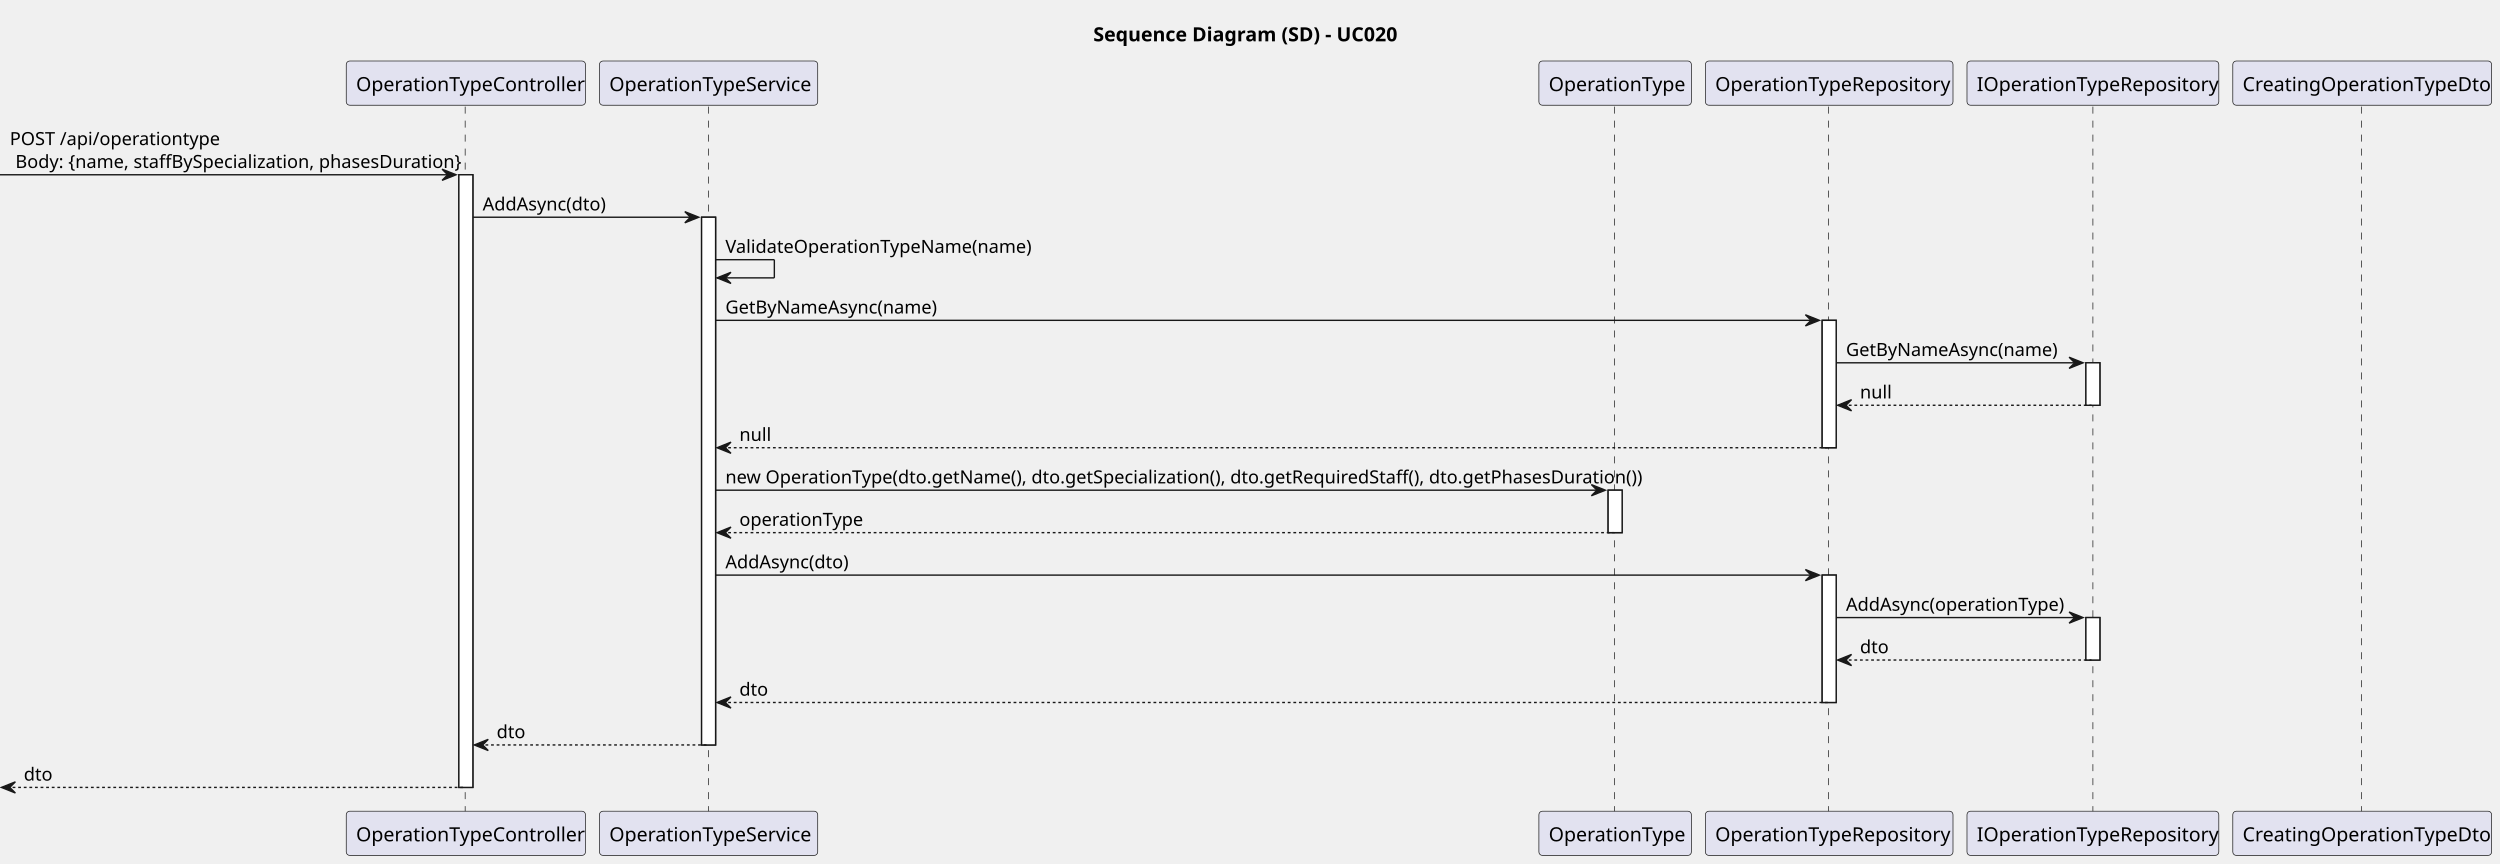
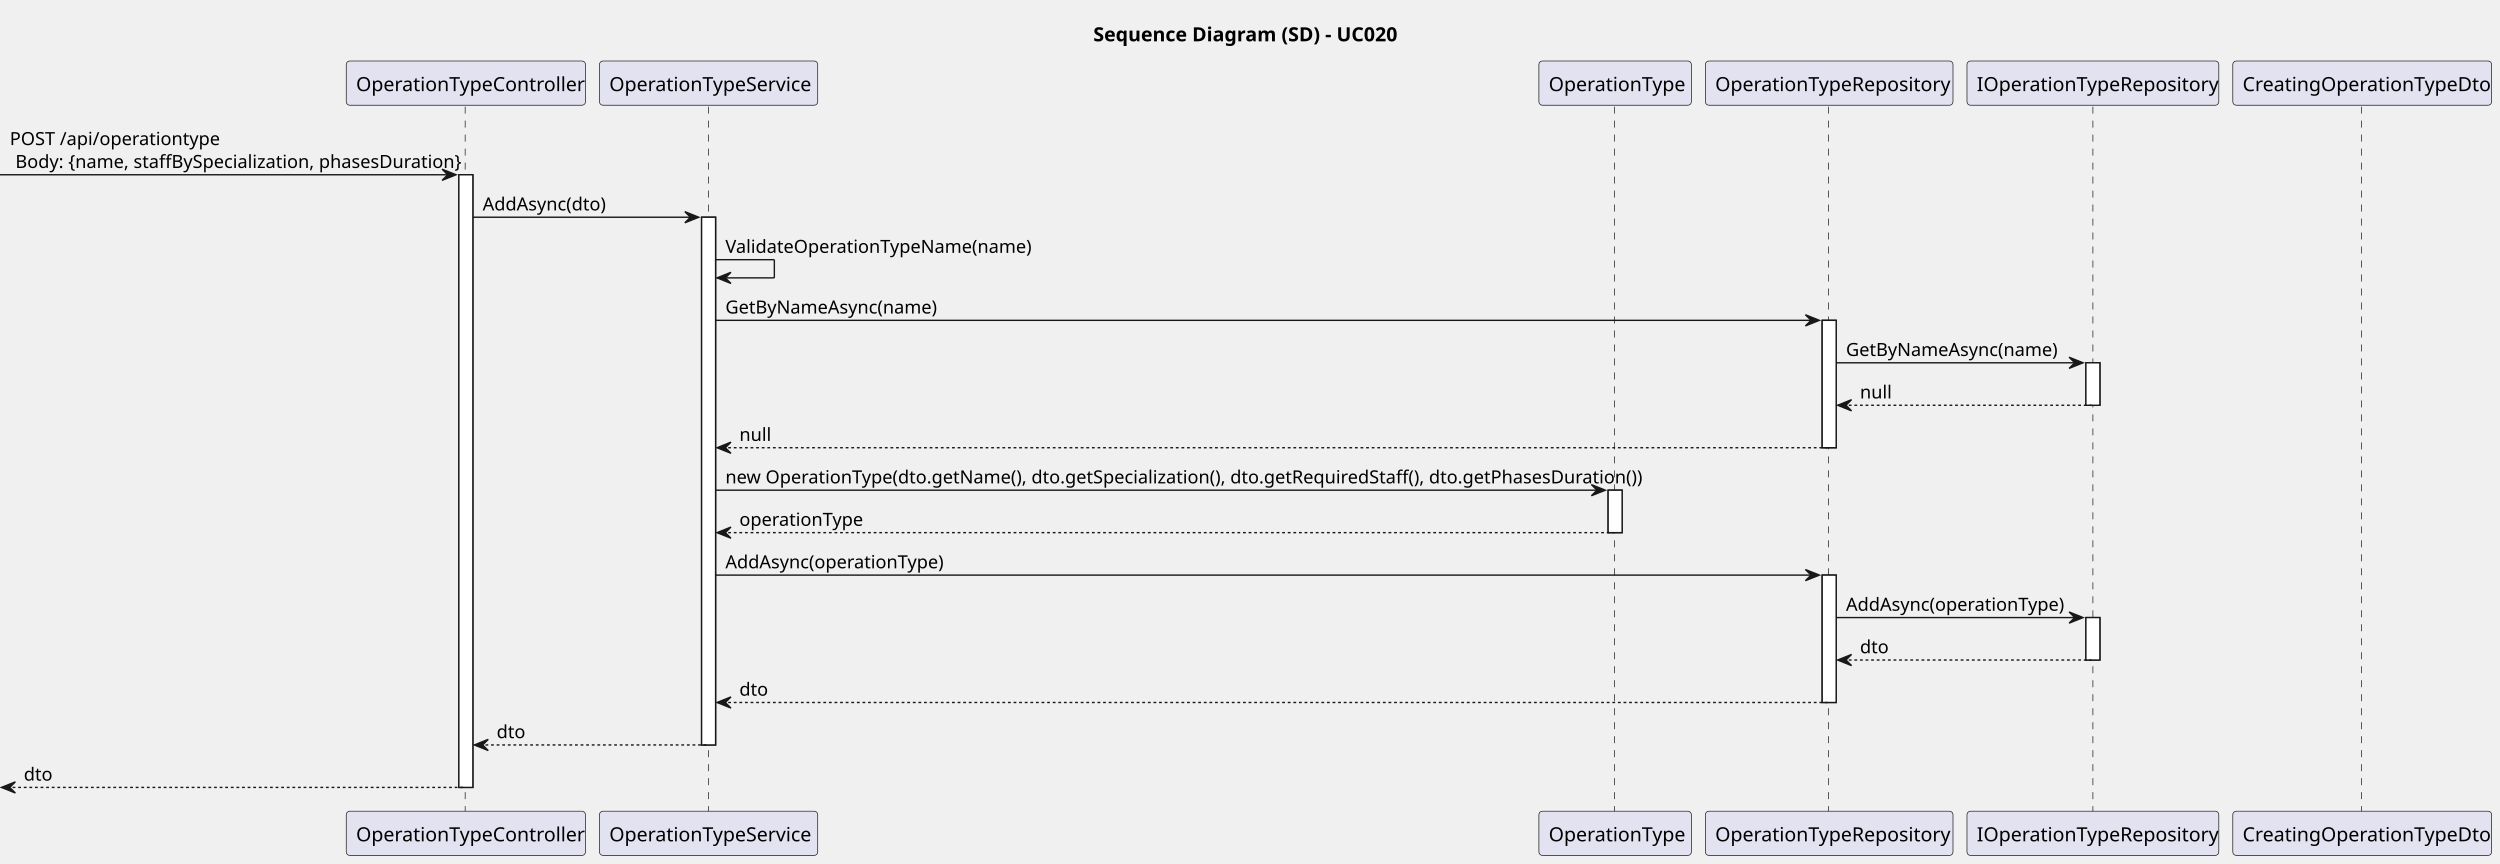
<svg xmlns="http://www.w3.org/2000/svg" contentStyleType="text/css" height="617px" preserveAspectRatio="none" style="width:1787px;height:617px;background:#FFFFFF;" version="1.1" viewBox="0 0 1787 617" width="1787px" zoomAndPan="magnify">
  <defs />
  <g>
    <text fill="#000000" font-family="sans-serif" font-size="14" font-weight="bold" lengthAdjust="spacing" textLength="222" x="781.5" y="29.533">Sequence Diagram (SD) - UC020</text>
    <rect fill="#FFFFFF" height="437.922" style="stroke:#181818;stroke-width:1.0;" width="10" x="328" y="124.922" />
    <rect fill="#FFFFFF" height="377.219" style="stroke:#181818;stroke-width:1.0;" width="10" x="501.5" y="155.273" />
    <rect fill="#FFFFFF" height="30.352" style="stroke:#181818;stroke-width:1.0;" width="10" x="1149.5" y="350.383" />
    <rect fill="#FFFFFF" height="91.055" style="stroke:#181818;stroke-width:1.0;" width="10" x="1302.5" y="228.977" />
    <rect fill="#FFFFFF" height="91.055" style="stroke:#181818;stroke-width:1.0;" width="10" x="1302.5" y="411.086" />
    <rect fill="#FFFFFF" height="30.352" style="stroke:#181818;stroke-width:1.0;" width="10" x="1491" y="259.328" />
    <rect fill="#FFFFFF" height="30.352" style="stroke:#181818;stroke-width:1.0;" width="10" x="1491" y="441.438" />
    <line style="stroke:#181818;stroke-width:0.5;stroke-dasharray:5.0,5.0;" x1="332.5" x2="332.5" y1="76.219" y2="580.844" />
    <line style="stroke:#181818;stroke-width:0.5;stroke-dasharray:5.0,5.0;" x1="506.5" x2="506.5" y1="76.219" y2="580.844" />
    <line style="stroke:#181818;stroke-width:0.5;stroke-dasharray:5.0,5.0;" x1="1154" x2="1154" y1="76.219" y2="580.844" />
    <line style="stroke:#181818;stroke-width:0.5;stroke-dasharray:5.0,5.0;" x1="1307" x2="1307" y1="76.219" y2="580.844" />
    <line style="stroke:#181818;stroke-width:0.5;stroke-dasharray:5.0,5.0;" x1="1496" x2="1496" y1="76.219" y2="580.844" />
    <line style="stroke:#181818;stroke-width:0.5;stroke-dasharray:5.0,5.0;" x1="1688" x2="1688" y1="76.219" y2="580.844" />
    <rect fill="#E2E2F0" height="31.609" rx="2.5" ry="2.5" style="stroke:#181818;stroke-width:0.5;" width="171" x="247.5" y="43.609" />
    <text fill="#000000" font-family="sans-serif" font-size="14" lengthAdjust="spacing" textLength="157" x="254.5" y="65.143">OperationTypeController</text>
    <rect fill="#E2E2F0" height="31.609" rx="2.5" ry="2.5" style="stroke:#181818;stroke-width:0.5;" width="171" x="247.5" y="579.844" />
    <text fill="#000000" font-family="sans-serif" font-size="14" lengthAdjust="spacing" textLength="157" x="254.5" y="601.377">OperationTypeController</text>
    <rect fill="#E2E2F0" height="31.609" rx="2.5" ry="2.5" style="stroke:#181818;stroke-width:0.5;" width="156" x="428.5" y="43.609" />
    <text fill="#000000" font-family="sans-serif" font-size="14" lengthAdjust="spacing" textLength="142" x="435.5" y="65.143">OperationTypeService</text>
    <rect fill="#E2E2F0" height="31.609" rx="2.5" ry="2.5" style="stroke:#181818;stroke-width:0.5;" width="156" x="428.5" y="579.844" />
    <text fill="#000000" font-family="sans-serif" font-size="14" lengthAdjust="spacing" textLength="142" x="435.5" y="601.377">OperationTypeService</text>
    <rect fill="#E2E2F0" height="31.609" rx="2.5" ry="2.5" style="stroke:#181818;stroke-width:0.5;" width="109" x="1100" y="43.609" />
    <text fill="#000000" font-family="sans-serif" font-size="14" lengthAdjust="spacing" textLength="95" x="1107" y="65.143">OperationType</text>
    <rect fill="#E2E2F0" height="31.609" rx="2.5" ry="2.5" style="stroke:#181818;stroke-width:0.5;" width="109" x="1100" y="579.844" />
    <text fill="#000000" font-family="sans-serif" font-size="14" lengthAdjust="spacing" textLength="95" x="1107" y="601.377">OperationType</text>
    <rect fill="#E2E2F0" height="31.609" rx="2.5" ry="2.5" style="stroke:#181818;stroke-width:0.5;" width="177" x="1219" y="43.609" />
    <text fill="#000000" font-family="sans-serif" font-size="14" lengthAdjust="spacing" textLength="163" x="1226" y="65.143">OperationTypeRepository</text>
    <rect fill="#E2E2F0" height="31.609" rx="2.5" ry="2.5" style="stroke:#181818;stroke-width:0.5;" width="177" x="1219" y="579.844" />
    <text fill="#000000" font-family="sans-serif" font-size="14" lengthAdjust="spacing" textLength="163" x="1226" y="601.377">OperationTypeRepository</text>
    <rect fill="#E2E2F0" height="31.609" rx="2.5" ry="2.5" style="stroke:#181818;stroke-width:0.5;" width="180" x="1406" y="43.609" />
    <text fill="#000000" font-family="sans-serif" font-size="14" lengthAdjust="spacing" textLength="166" x="1413" y="65.143">IOperationTypeRepository</text>
    <rect fill="#E2E2F0" height="31.609" rx="2.5" ry="2.5" style="stroke:#181818;stroke-width:0.5;" width="180" x="1406" y="579.844" />
    <text fill="#000000" font-family="sans-serif" font-size="14" lengthAdjust="spacing" textLength="166" x="1413" y="601.377">IOperationTypeRepository</text>
    <rect fill="#E2E2F0" height="31.609" rx="2.5" ry="2.5" style="stroke:#181818;stroke-width:0.5;" width="185" x="1596" y="43.609" />
    <text fill="#000000" font-family="sans-serif" font-size="14" lengthAdjust="spacing" textLength="171" x="1603" y="65.143">CreatingOperationTypeDto</text>
    <rect fill="#E2E2F0" height="31.609" rx="2.5" ry="2.5" style="stroke:#181818;stroke-width:0.5;" width="185" x="1596" y="579.844" />
    <text fill="#000000" font-family="sans-serif" font-size="14" lengthAdjust="spacing" textLength="171" x="1603" y="601.377">CreatingOperationTypeDto</text>
    <rect fill="#FFFFFF" height="437.922" style="stroke:#181818;stroke-width:1.0;" width="10" x="328" y="124.922" />
    <rect fill="#FFFFFF" height="377.219" style="stroke:#181818;stroke-width:1.0;" width="10" x="501.5" y="155.273" />
    <rect fill="#FFFFFF" height="30.352" style="stroke:#181818;stroke-width:1.0;" width="10" x="1149.5" y="350.383" />
    <rect fill="#FFFFFF" height="91.055" style="stroke:#181818;stroke-width:1.0;" width="10" x="1302.5" y="228.977" />
    <rect fill="#FFFFFF" height="91.055" style="stroke:#181818;stroke-width:1.0;" width="10" x="1302.5" y="411.086" />
    <rect fill="#FFFFFF" height="30.352" style="stroke:#181818;stroke-width:1.0;" width="10" x="1491" y="259.328" />
    <rect fill="#FFFFFF" height="30.352" style="stroke:#181818;stroke-width:1.0;" width="10" x="1491" y="441.438" />
    <polygon fill="#181818" points="316,120.922,326,124.922,316,128.922,320,124.922" style="stroke:#181818;stroke-width:1.0;" />
    <line style="stroke:#181818;stroke-width:1.0;" x1="0" x2="322" y1="124.922" y2="124.922" />
    <text fill="#000000" font-family="sans-serif" font-size="13" lengthAdjust="spacing" textLength="142" x="7" y="103.714">POST /api/operationtype</text>
    <text fill="#000000" font-family="sans-serif" font-size="13" lengthAdjust="spacing" textLength="305" x="11" y="120.065">Body: {name, staffBySpecialization, phasesDuration}</text>
    <polygon fill="#181818" points="489.5,151.273,499.5,155.273,489.5,159.273,493.5,155.273" style="stroke:#181818;stroke-width:1.0;" />
    <line style="stroke:#181818;stroke-width:1.0;" x1="338" x2="495.5" y1="155.273" y2="155.273" />
    <text fill="#000000" font-family="sans-serif" font-size="13" lengthAdjust="spacing" textLength="86" x="345" y="150.417">AddAsync(dto)</text>
    <line style="stroke:#181818;stroke-width:1.0;" x1="511.5" x2="553.5" y1="185.625" y2="185.625" />
    <line style="stroke:#181818;stroke-width:1.0;" x1="553.5" x2="553.5" y1="185.625" y2="198.625" />
    <line style="stroke:#181818;stroke-width:1.0;" x1="512.5" x2="553.5" y1="198.625" y2="198.625" />
    <polygon fill="#181818" points="522.5,194.625,512.5,198.625,522.5,202.625,518.5,198.625" style="stroke:#181818;stroke-width:1.0;" />
    <text fill="#000000" font-family="sans-serif" font-size="13" lengthAdjust="spacing" textLength="205" x="518.5" y="180.769">ValidateOperationTypeName(name)</text>
    <polygon fill="#181818" points="1290.5,224.977,1300.5,228.977,1290.5,232.977,1294.5,228.977" style="stroke:#181818;stroke-width:1.0;" />
    <line style="stroke:#181818;stroke-width:1.0;" x1="511.5" x2="1296.5" y1="228.977" y2="228.977" />
    <text fill="#000000" font-family="sans-serif" font-size="13" lengthAdjust="spacing" textLength="148" x="518.5" y="224.12">GetByNameAsync(name)</text>
    <polygon fill="#181818" points="1479,255.328,1489,259.328,1479,263.328,1483,259.328" style="stroke:#181818;stroke-width:1.0;" />
    <line style="stroke:#181818;stroke-width:1.0;" x1="1312.5" x2="1485" y1="259.328" y2="259.328" />
    <text fill="#000000" font-family="sans-serif" font-size="13" lengthAdjust="spacing" textLength="148" x="1319.5" y="254.472">GetByNameAsync(name)</text>
    <polygon fill="#181818" points="1323.5,285.68,1313.5,289.68,1323.5,293.68,1319.5,289.68" style="stroke:#181818;stroke-width:1.0;" />
    <line style="stroke:#181818;stroke-width:1.0;stroke-dasharray:2.0,2.0;" x1="1317.5" x2="1495" y1="289.68" y2="289.68" />
    <text fill="#000000" font-family="sans-serif" font-size="13" lengthAdjust="spacing" textLength="20" x="1329.5" y="284.823">null</text>
    <polygon fill="#181818" points="522.5,316.031,512.5,320.031,522.5,324.031,518.5,320.031" style="stroke:#181818;stroke-width:1.0;" />
    <line style="stroke:#181818;stroke-width:1.0;stroke-dasharray:2.0,2.0;" x1="516.5" x2="1306.5" y1="320.031" y2="320.031" />
    <text fill="#000000" font-family="sans-serif" font-size="13" lengthAdjust="spacing" textLength="20" x="528.5" y="315.175">null</text>
    <polygon fill="#181818" points="1137.5,346.383,1147.5,350.383,1137.5,354.383,1141.5,350.383" style="stroke:#181818;stroke-width:1.0;" />
    <line style="stroke:#181818;stroke-width:1.0;" x1="511.5" x2="1143.5" y1="350.383" y2="350.383" />
    <text fill="#000000" font-family="sans-serif" font-size="13" lengthAdjust="spacing" textLength="619" x="518.5" y="345.526">new OperationType(dto.getName(), dto.getSpecialization(), dto.getRequiredStaff(), dto.getPhasesDuration())</text>
    <polygon fill="#181818" points="522.5,376.734,512.5,380.734,522.5,384.734,518.5,380.734" style="stroke:#181818;stroke-width:1.0;" />
    <line style="stroke:#181818;stroke-width:1.0;stroke-dasharray:2.0,2.0;" x1="516.5" x2="1153.5" y1="380.734" y2="380.734" />
    <text fill="#000000" font-family="sans-serif" font-size="13" lengthAdjust="spacing" textLength="81" x="528.5" y="375.878">operationType</text>
    <polygon fill="#181818" points="1290.5,407.086,1300.5,411.086,1290.5,415.086,1294.5,411.086" style="stroke:#181818;stroke-width:1.0;" />
    <line style="stroke:#181818;stroke-width:1.0;" x1="511.5" x2="1296.5" y1="411.086" y2="411.086" />
-     <text fill="#000000" font-family="sans-serif" font-size="13" lengthAdjust="spacing" textLength="86" x="518.5" y="406.229">AddAsync(dto)</text>
+     <text fill="#000000" font-family="sans-serif" font-size="13" lengthAdjust="spacing" textLength="149" x="518.5" y="406.229">AddAsync(operationType)</text>
    <polygon fill="#181818" points="1479,437.438,1489,441.438,1479,445.438,1483,441.438" style="stroke:#181818;stroke-width:1.0;" />
    <line style="stroke:#181818;stroke-width:1.0;" x1="1312.5" x2="1485" y1="441.438" y2="441.438" />
    <text fill="#000000" font-family="sans-serif" font-size="13" lengthAdjust="spacing" textLength="149" x="1319.5" y="436.581">AddAsync(operationType)</text>
    <polygon fill="#181818" points="1323.5,467.789,1313.5,471.789,1323.5,475.789,1319.5,471.789" style="stroke:#181818;stroke-width:1.0;" />
    <line style="stroke:#181818;stroke-width:1.0;stroke-dasharray:2.0,2.0;" x1="1317.5" x2="1495" y1="471.789" y2="471.789" />
    <text fill="#000000" font-family="sans-serif" font-size="13" lengthAdjust="spacing" textLength="18" x="1329.5" y="466.933">dto</text>
    <polygon fill="#181818" points="522.5,498.141,512.5,502.141,522.5,506.141,518.5,502.141" style="stroke:#181818;stroke-width:1.0;" />
    <line style="stroke:#181818;stroke-width:1.0;stroke-dasharray:2.0,2.0;" x1="516.5" x2="1306.5" y1="502.141" y2="502.141" />
    <text fill="#000000" font-family="sans-serif" font-size="13" lengthAdjust="spacing" textLength="18" x="528.5" y="497.284">dto</text>
    <polygon fill="#181818" points="349,528.492,339,532.492,349,536.492,345,532.492" style="stroke:#181818;stroke-width:1.0;" />
    <line style="stroke:#181818;stroke-width:1.0;stroke-dasharray:2.0,2.0;" x1="343" x2="505.5" y1="532.492" y2="532.492" />
    <text fill="#000000" font-family="sans-serif" font-size="13" lengthAdjust="spacing" textLength="18" x="355" y="527.636">dto</text>
    <polygon fill="#181818" points="11,558.844,1,562.844,11,566.844,7,562.844" style="stroke:#181818;stroke-width:1.0;" />
    <line style="stroke:#181818;stroke-width:1.0;stroke-dasharray:2.0,2.0;" x1="5" x2="332" y1="562.844" y2="562.844" />
    <text fill="#000000" font-family="sans-serif" font-size="13" lengthAdjust="spacing" textLength="18" x="17" y="557.987">dto</text>
  </g>
</svg>
